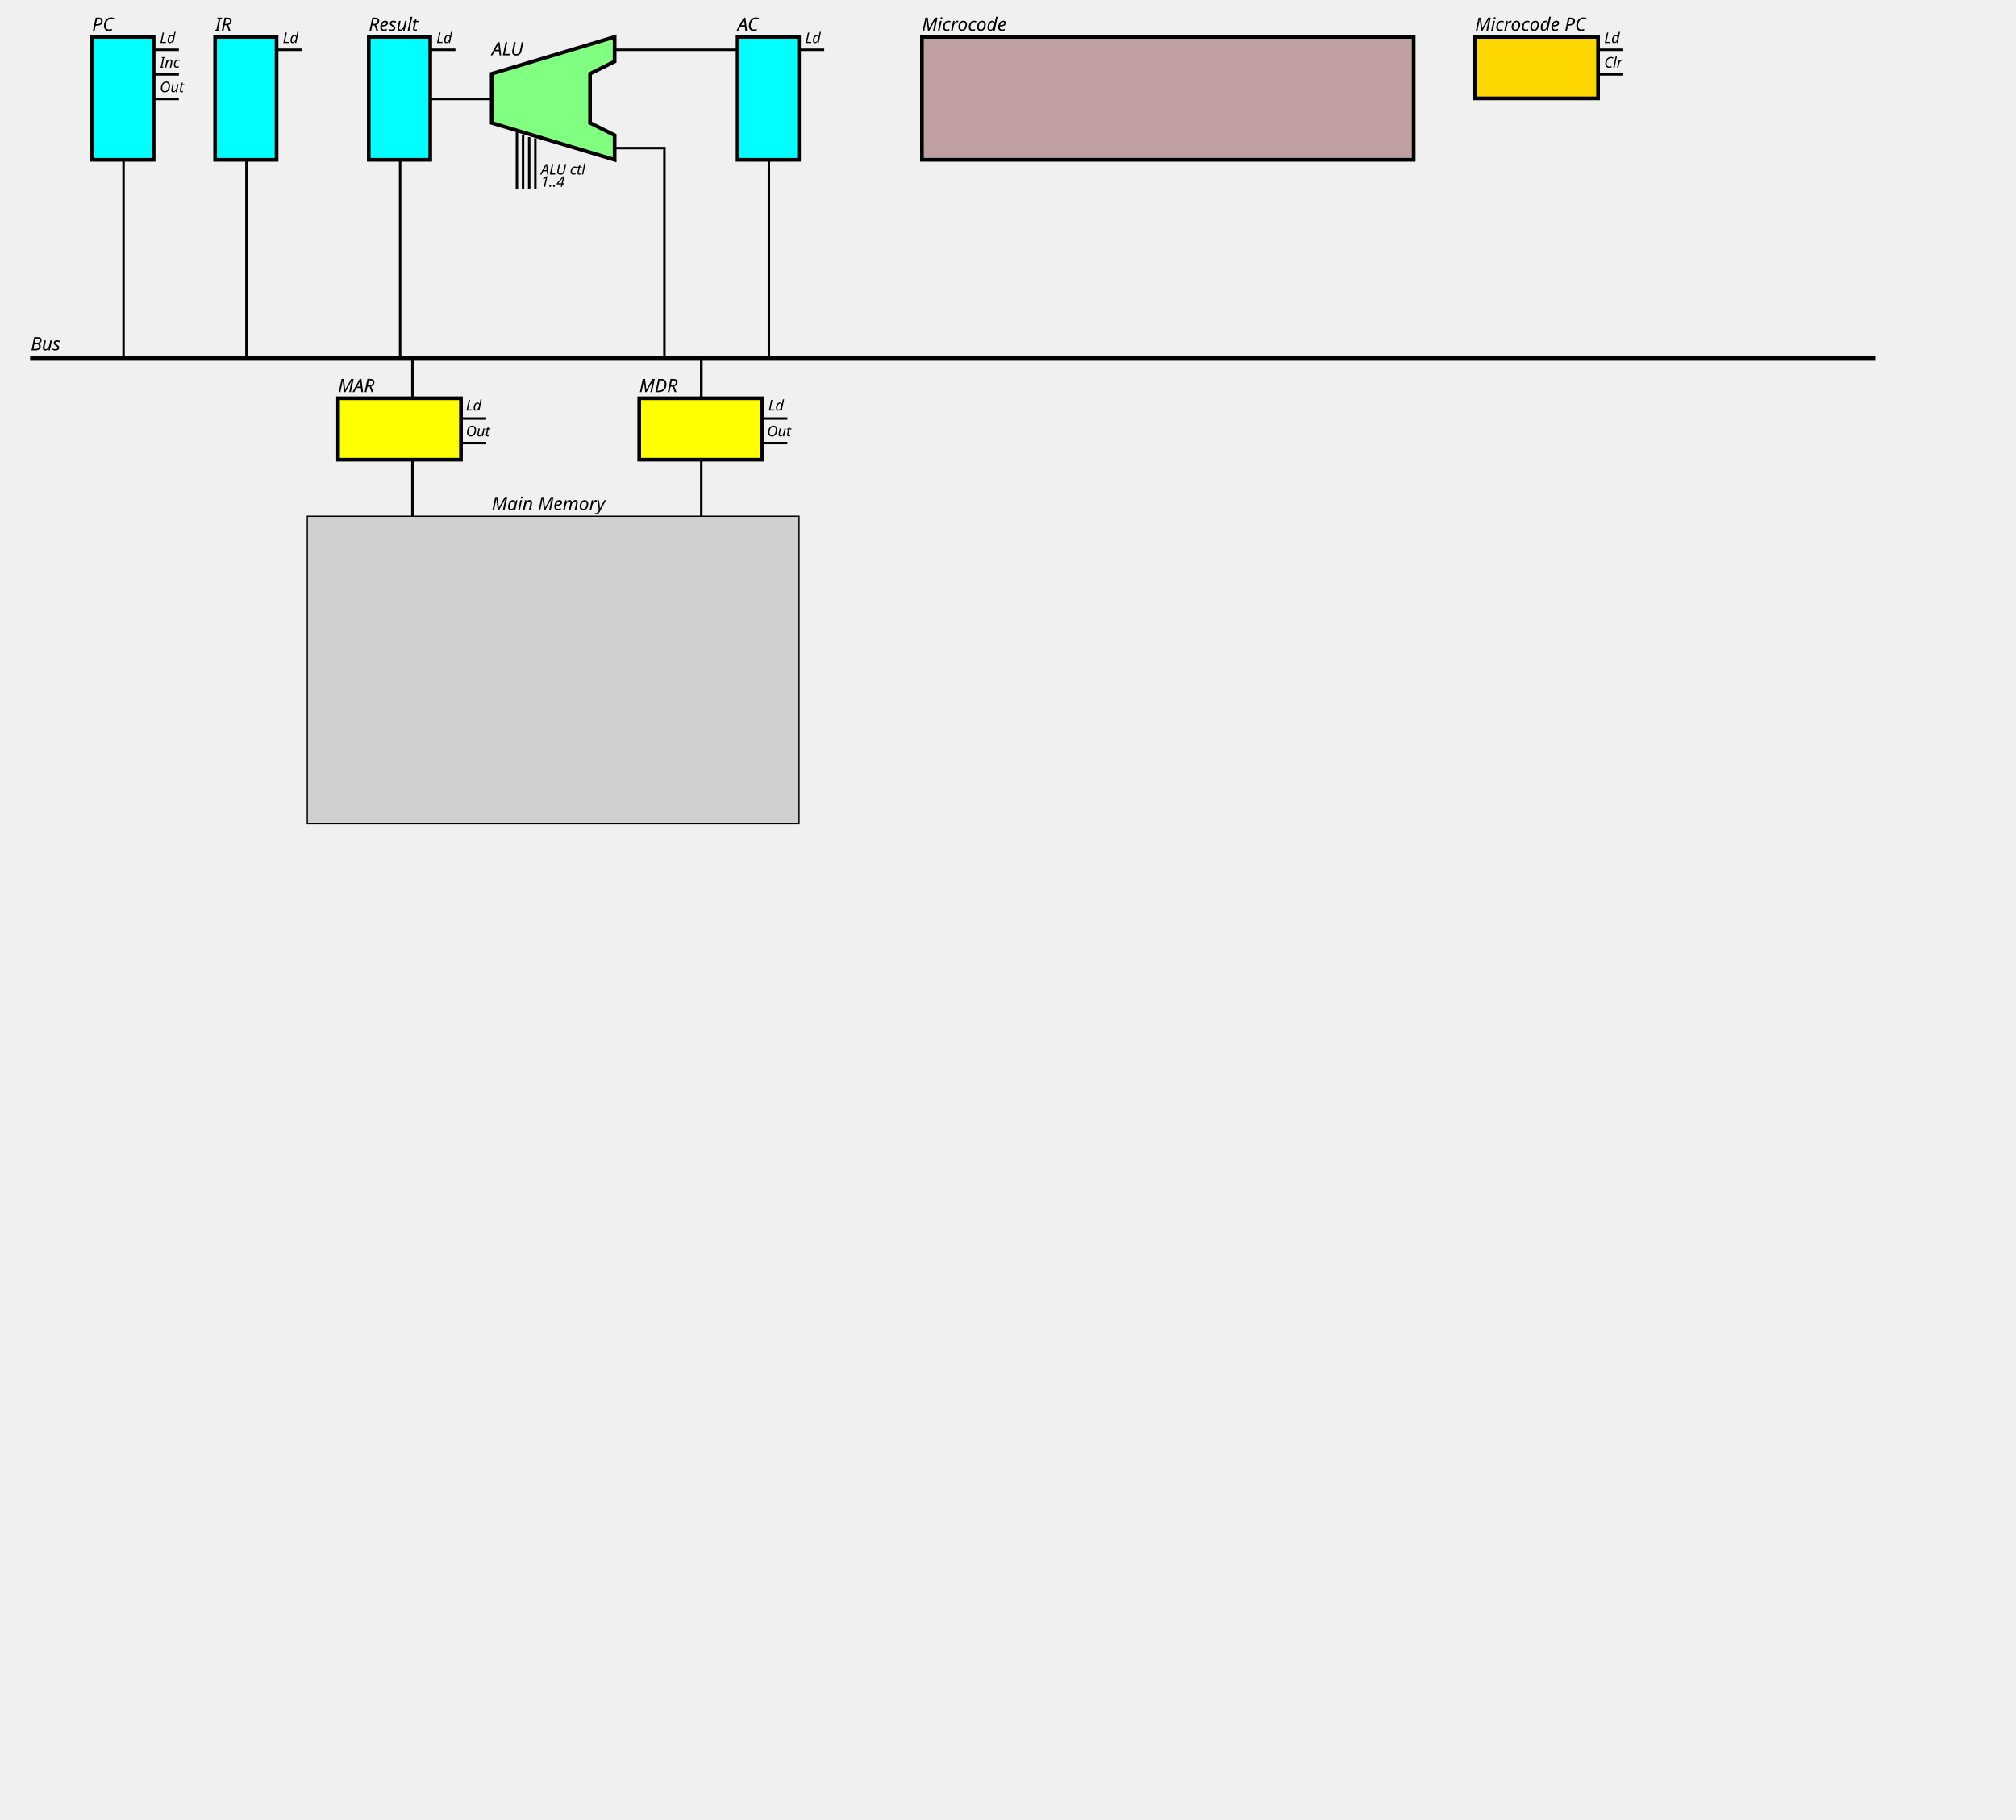
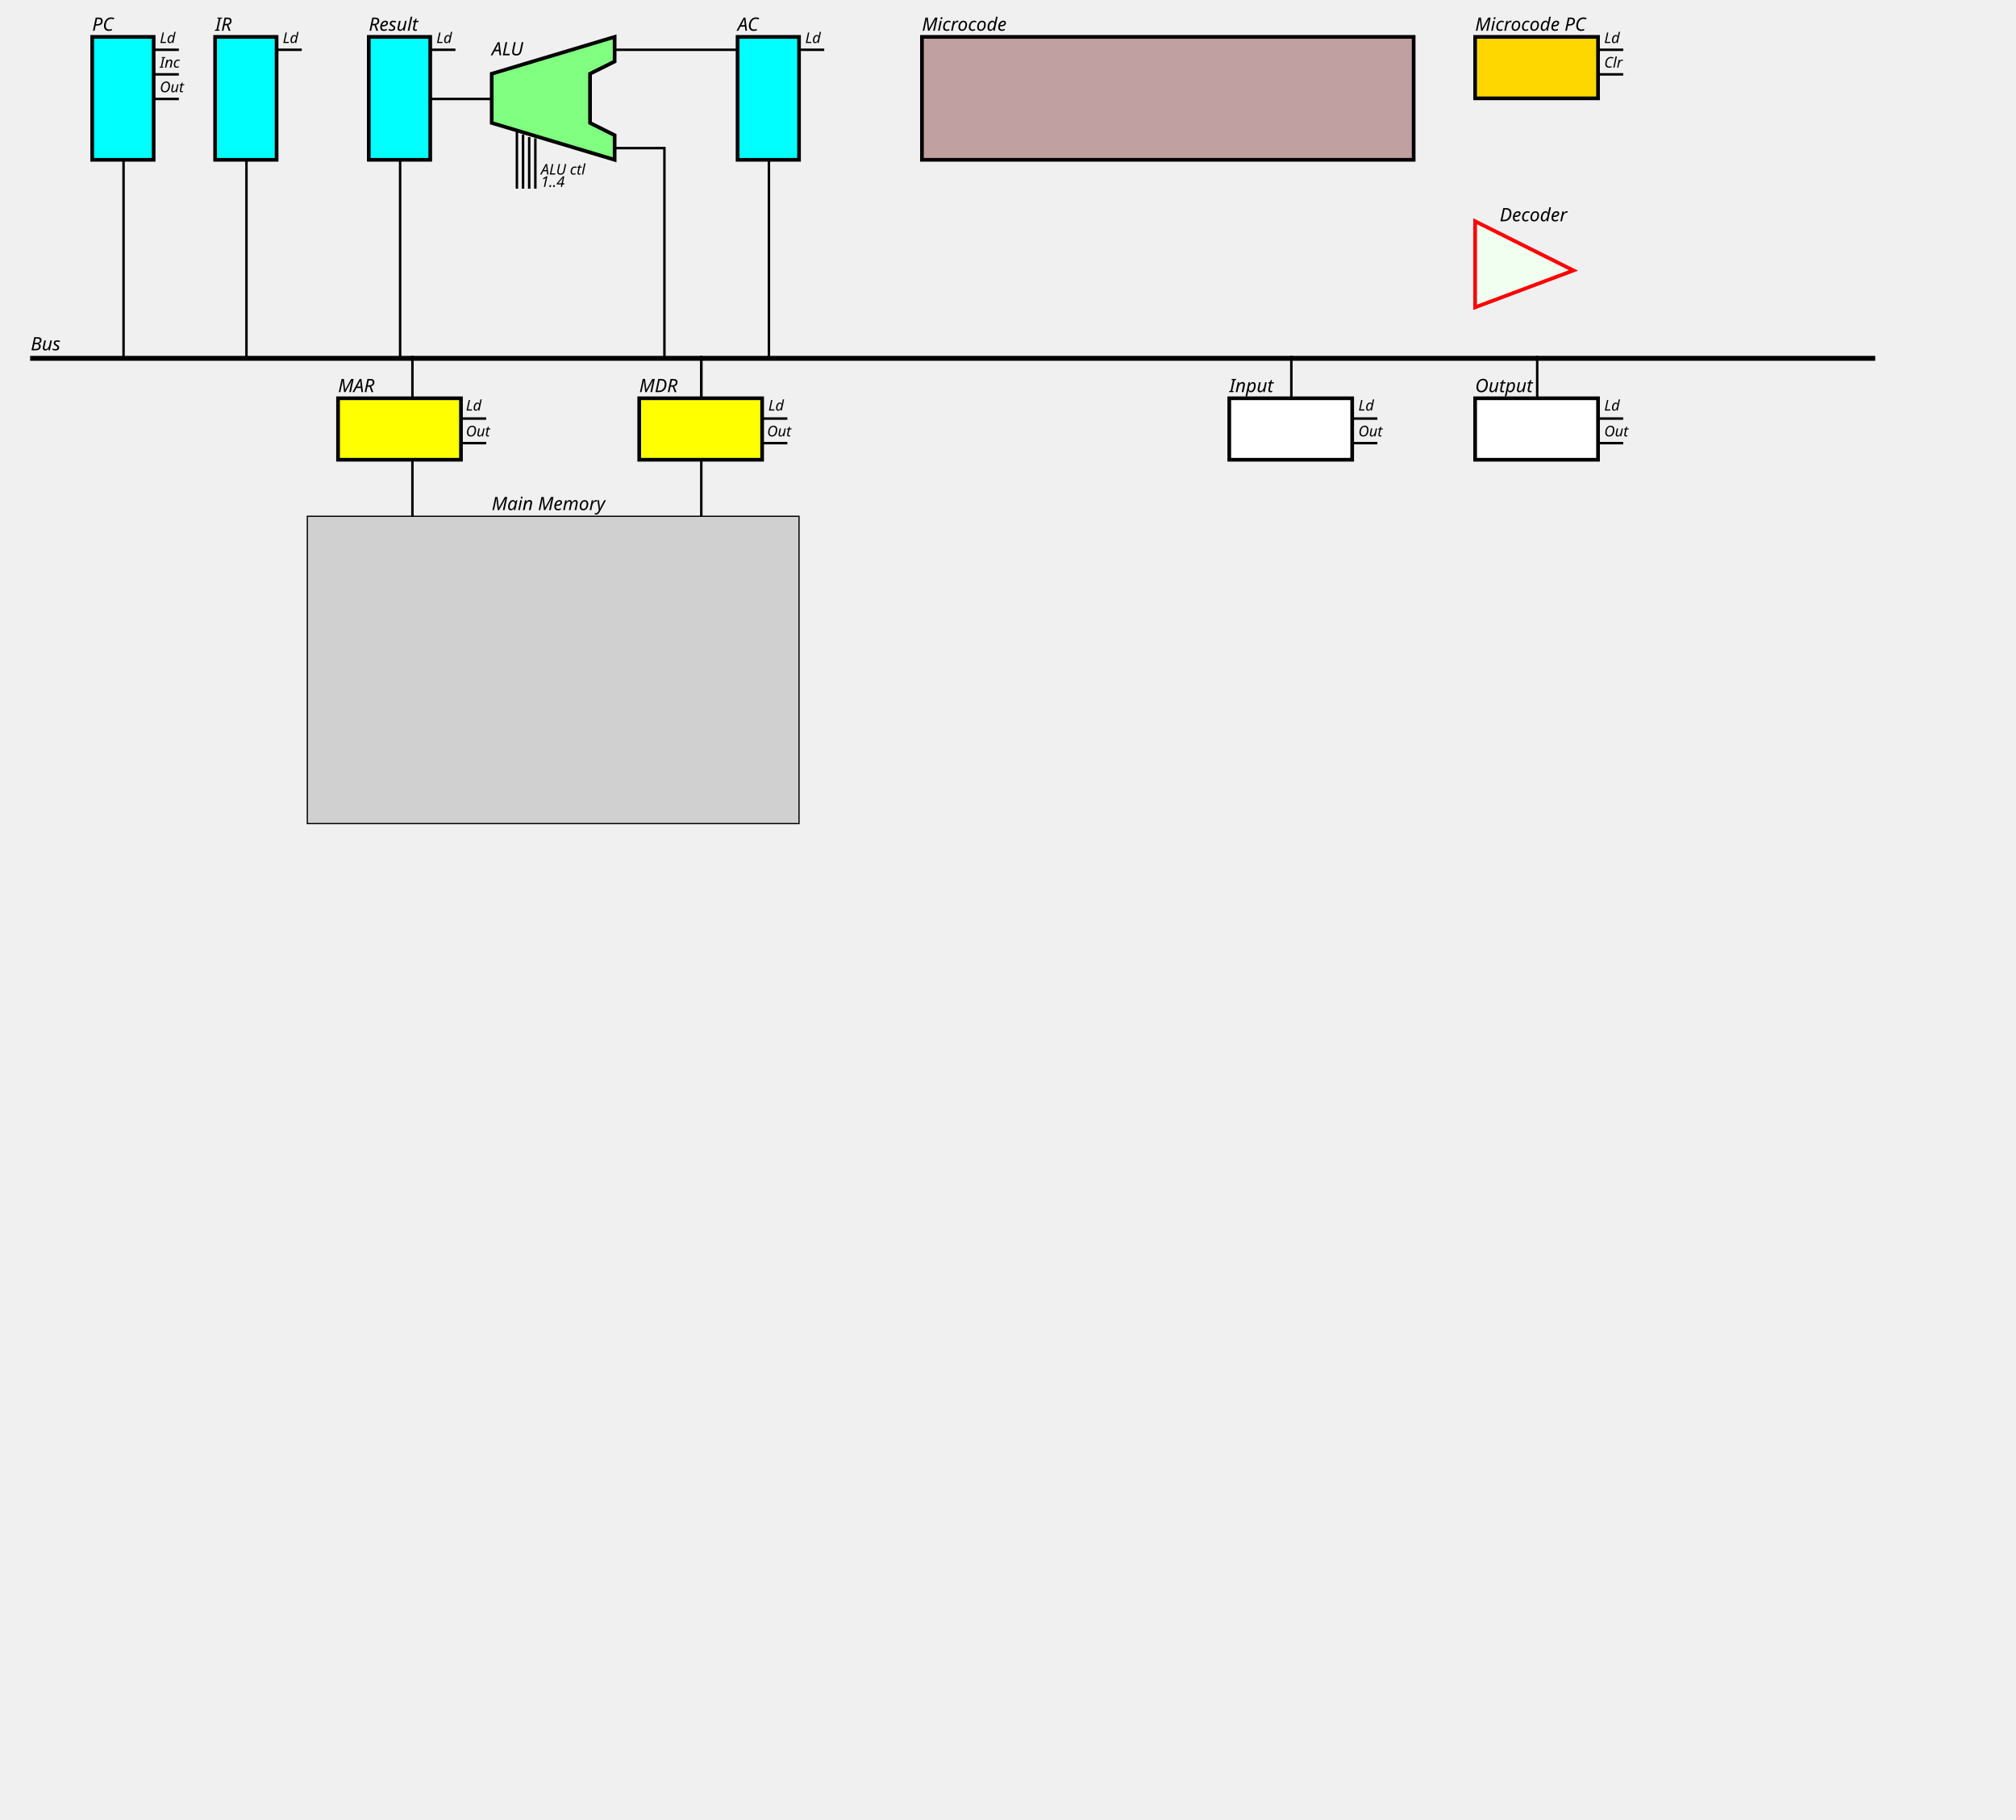
<svg xmlns="http://www.w3.org/2000/svg" width="1640" height="1480">
  <style>
	.small { font: italic 15px sans-serif; }
	.vsmall { font: italic 12px sans-serif; }
	.teal-box { fill:#00ffff; stroke:#000000; stroke-width:3; }
	.yellow-box { fill:#ffff00; stroke:#000000; stroke-width:3; }
+ 	.white-box { fill:#ffffff; stroke:#000000; stroke-width:3; }
	.input-line { fill:#000000; stroke:#000000; stroke-width:1; }
 </style>
  <g class="layer">
    <rect id="id_pc" x="75" y="30" width="50" height="100" class="teal-box" />
    <text x="75" y="25" class="small">PC</text>
    <rect id="id_pc_Ld" x="125" y="40" width="20" height="1" class="input-line" />
    <text x="130" y="35" class="vsmall">Ld</text>
    <rect id="id_pc_inc" x="125" y="60" width="20" height="1" class="input-line" />
    <text x="130" y="55" class="vsmall">Inc</text>
    <rect id="id_pc_out" x="125" y="80" width="20" height="1" class="input-line" />
    <text x="130" y="75" class="vsmall">Out</text>
    <rect id="id_pc_to_bus" x="100" y="130" width="1" height="160" class="input-line" />
    <rect id="id_ir" x="175" y="30" width="50" height="100" class="teal-box" />
    <text x="175" y="25" class="small">IR</text>
    <rect id="id_ir_Ld" x="225" y="40" width="20" height="1" class="input-line" />
    <text x="230" y="35" class="vsmall">Ld</text>
    <rect id="id_ir_to_bus" x="200" y="130" width="1" height="160" class="input-line" />
    <rect id="id_result" x="300" y="30" width="50" height="100" class="teal-box" />
    <text x="300" y="25" class="small">Result</text>
    <rect id="id_result_Ld" x="350" y="40" width="20" height="1" class="input-line" />
    <text x="355" y="35" class="vsmall">Ld</text>
    <rect id="id_result_to_bus" x="325" y="130" width="1" height="160" class="input-line" />
    <polygon id="id_ALU" points=" 500,30 400,60 400,100 500,130 500,110 480,100 480,60 500,50  500,30 " fill="#80ff80" stroke="#000000" stroke-width="3" />
    <text x="400" y="45" class="small">ALU</text>
    <rect id="id_ALU_ctl_1" x="420" y="108" width="1" height="45" class="input-line" />
    <rect id="id_ALU_ctl_2" x="425" y="110" width="1" height="43" class="input-line" />
    <rect id="id_ALU_ctl_3" x="430" y="112" width="1" height="41" class="input-line" />
    <rect id="id_ALU_ctl_4" x="435" y="113" width="1" height="40" class="input-line" />
    <text x="440" y="142" class="vsmall">ALU ctl</text>
    <text x="440" y="152" class="vsmall">1..4</text>
    <rect id="id_ALU_to_result" x="350" y="80" width="50" height="1" class="input-line" />
    <rect id="id_ac_to_ALU" x="500" y="40" width="100" height="1" class="input-line" />
    <rect id="id_ac_to_Bus_pt1" x="500" y="120" width="40" height="1" class="input-line" />
    <rect id="id_ac_to_Bus_pt2" x="540" y="120" width="1" height="170" class="input-line" />
    <rect id="id_ac" x="600" y="30" width="50" height="100" class="teal-box" />
    <text x="600" y="25" class="small">AC</text>
    <rect id="id_result_Ld" x="650" y="40" width="20" height="1" class="input-line" />
    <text x="655" y="35" class="vsmall">Ld</text>
    <rect id="id_ac_to_bus" x="625" y="130" width="1" height="160" class="input-line" />
    <rect id="id_microcode" x="750" y="30" width="400" height="100" fill="#c0a0a0" stroke="#000000" stroke-width="3" />
    <text x="750" y="25" class="small">Microcode</text>
    <rect id="id_microcode_pc" x="1200" y="30" width="100" height="50" fill="#ffd700" stroke="#000000" stroke-width="3" />
    <text x="1200" y="25" class="small">Microcode PC</text>
    <rect id="id_microcode_pc_Ld" x="1300" y="40" width="20" height="1" class="input-line" />
    <text x="1305" y="35" class="vsmall">Ld</text>
    <rect id="id_Microcode_PC_clr" x="1300" y="60" width="20" height="1" class="input-line" />
    <text x="1305" y="55" class="vsmall">Clr</text>
+     <polygon id="id_decoder" points=" 1200,180 1200,250 1280,220       1200,180 " fill="#f0fff0" stroke="#ff0000" stroke-width="3" />
+     <text x="1220" y="180" class="small">Decoder</text>
    <rect id="id_main_bus" x="25" y="290" width="1500" height="3" fill="#000000" stroke="#000000" stroke-width="1" />
    <text x="25" y="285" class="small">Bus</text>
    <rect id="id_mar" x="275" y="324" width="100" height="50" class="yellow-box" />
    <text x="275" y="319" class="small">MAR</text>
    <rect id="id_mar_Ld" x="375" y="340" width="20" height="1" class="input-line" />
    <text x="379" y="334" class="vsmall">Ld</text>
    <rect id="id_mar_Out" x="375" y="360" width="20" height="1" class="input-line" />
    <text x="379" y="355" class="vsmall">Out</text>
    <rect id="id_mar_to_bus" x="335" y="290" width="1" height="33" class="input-line" />
    <rect id="id_mar_to_memory" x="335" y="375" width="1" height="45" class="input-line" />
    <rect id="id_mdr" x="520" y="324" width="100" height="50" class="yellow-box" />
    <text x="520" y="319" class="small">MDR</text>
    <rect id="id_mdr_Ld" x="620" y="340" width="20" height="1" class="input-line" />
    <text x="625" y="334" class="vsmall">Ld</text>
    <rect id="id_mdr_Out" x="620" y="360" width="20" height="1" class="input-line" />
    <text x="624" y="355" class="vsmall">Out</text>
    <rect id="id_mdr_to_bus" x="570" y="290" width="1" height="33" class="input-line" />
    <rect id="id_mdr_to_bus" x="570" y="290" width="1" height="33" class="input-line" />
    <rect id="id_mar_to_memory" x="570" y="375" width="1" height="45" class="input-line" />
    <rect id="id_memory" x="250" y="420" width="400" height="250" fill="#d0d0d0" stroke="#000000" stroke-width="1" />
    <text x="400" y="415" class="small">Main Memory</text>
+     <rect id="id_output" x="1200" y="324" width="100" height="50" class="white-box" />
+     <text x="1200" y="319" class="small">Output</text>
+     <rect id="id_output_Ld" x="1300" y="340" width="20" height="1" class="input-line" />
+     <text x="1305" y="334" class="vsmall">Ld</text>
+     <rect id="id_output_Out" x="1300" y="360" width="20" height="1" class="input-line" />
+     <text x="1305" y="355" class="vsmall">Out</text>
+     <rect id="id_output_to_bus" x="1250" y="290" width="1" height="33" class="input-line" />
+     <rect id="id_input" x="1000" y="324" width="100" height="50" class="white-box" />
+     <text x="1000" y="319" class="small">Input</text>
+     <rect id="id_input_Ld" x="1100" y="340" width="20" height="1" class="input-line" />
+     <text x="1105" y="334" class="vsmall">Ld</text>
+     <rect id="id_input_Out" x="1100" y="360" width="20" height="1" class="input-line" />
+     <text x="1105" y="355" class="vsmall">Out</text>
+     <rect id="id_input_to_bus" x="1050" y="290" width="1" height="33" class="input-line" />
  </g>
</svg>
